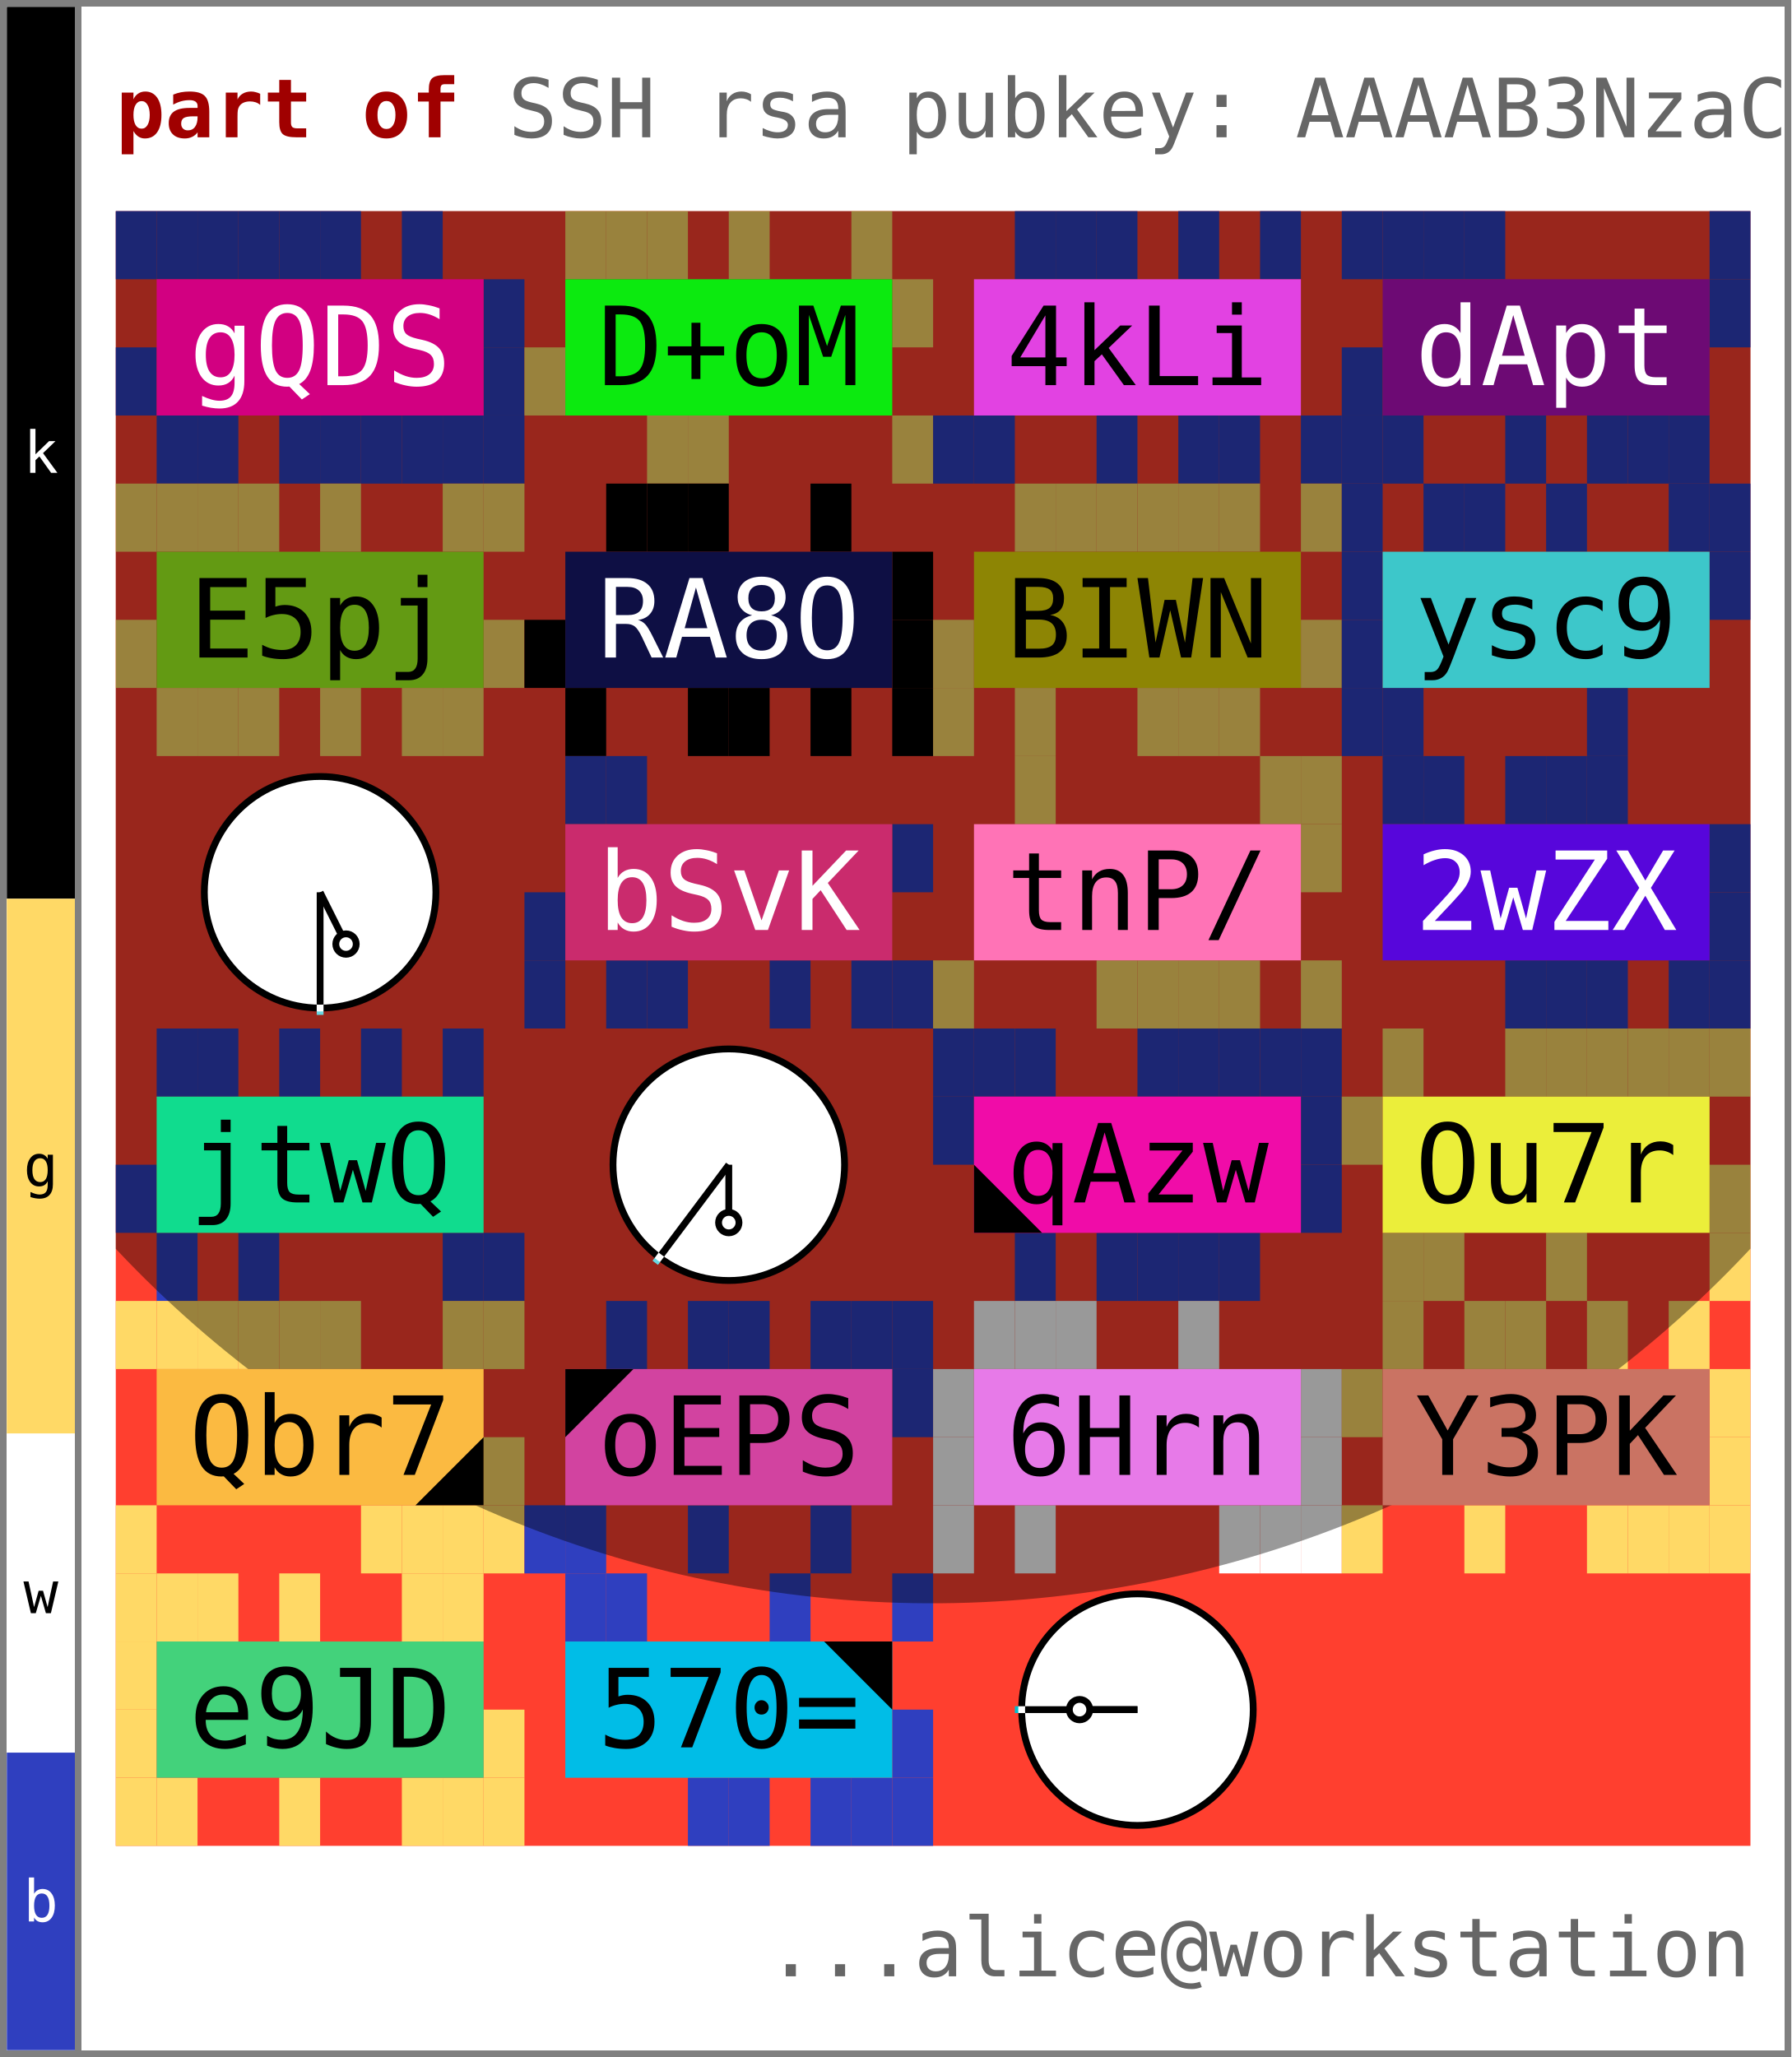
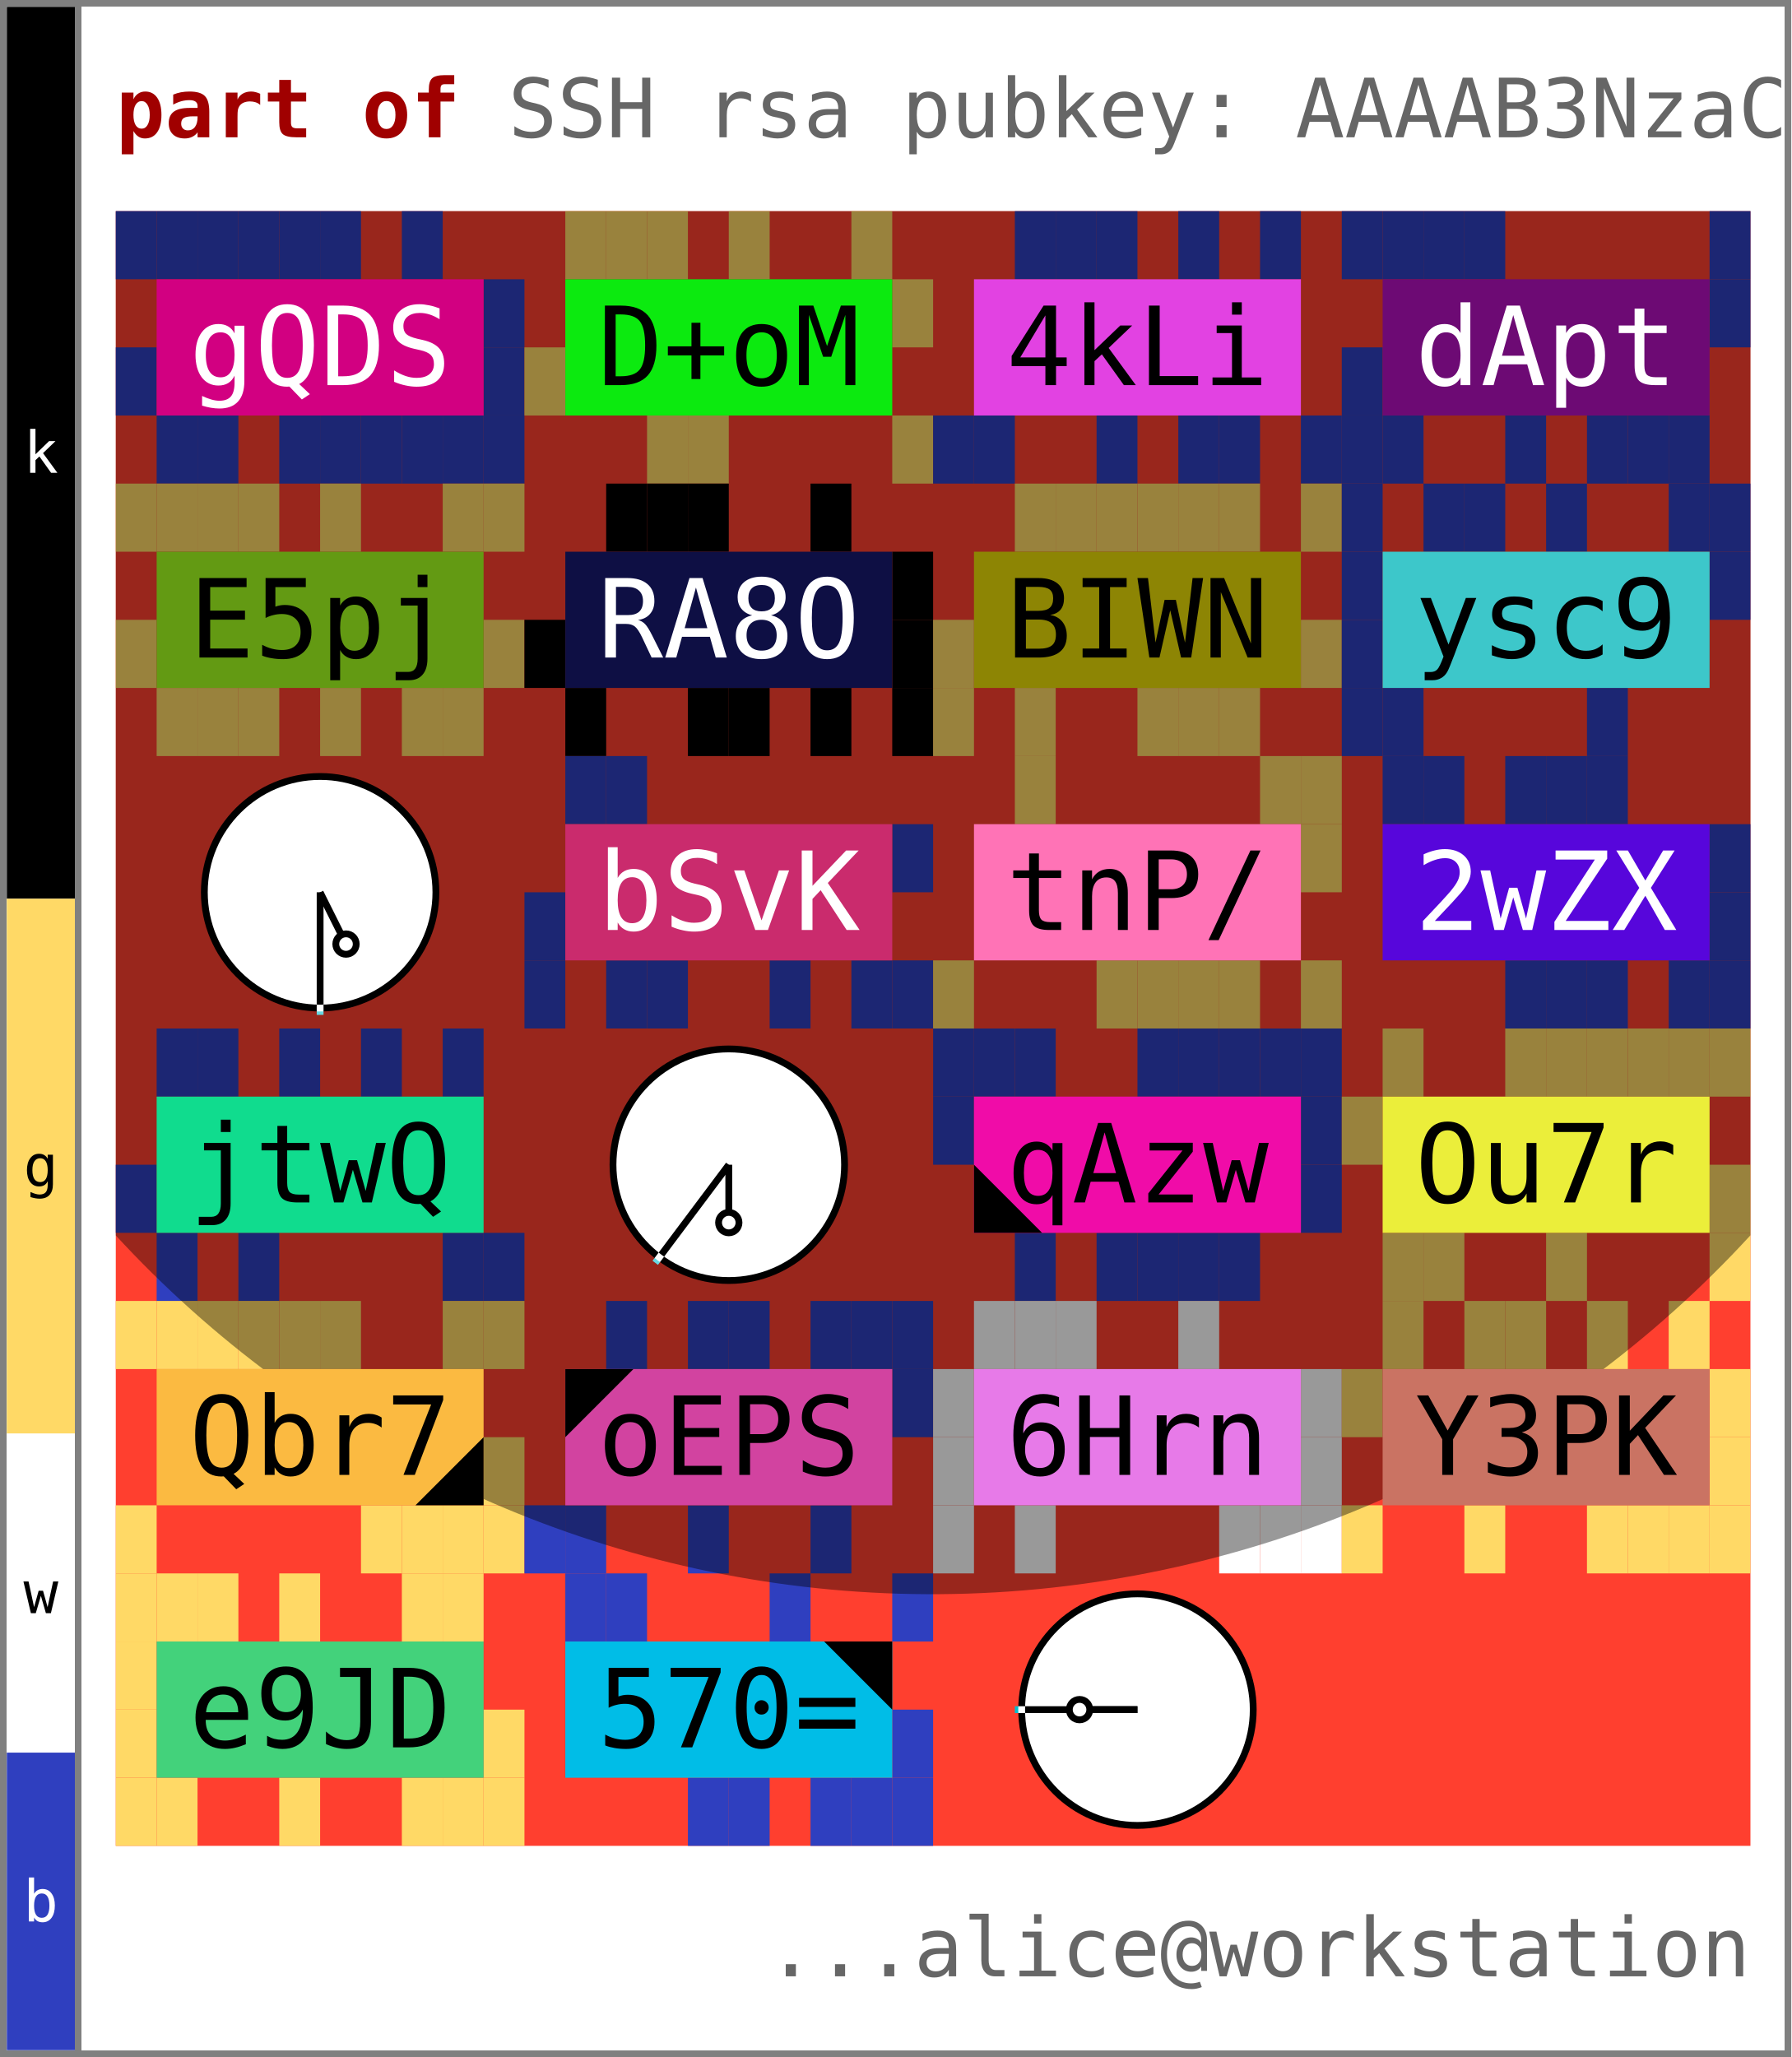
- <svg xmlns="http://www.w3.org/2000/svg" width="263.0" height="302.0" viewBox="0 0 263.0 302.0" data-entviz-version="v5" data-input-bytes="570" data-cols="4" data-rows="6" data-truncated="true">
+ <svg xmlns="http://www.w3.org/2000/svg" width="263.0" height="302.0" viewBox="0 0 263.0 302.0" data-entviz-version="v5" data-entviz-lib="0.5.0" data-input-bytes="570" data-cols="4" data-rows="6" data-truncated="true">
  <defs>
    <clipPath id="grid-clip-5bfcbf46152e32d1-4x6">
      <rect x="17.0" y="31.0" width="240.0" height="240.0" />
    </clipPath>
  </defs>
  <rect x="0" y="0" width="263.0" height="302.0" fill="#ffffff" />
  <g data-channel="grid">
    <rect x="17.0" y="31.0" width="240.0" height="240.0" fill="#ff3f2f" />
    <g>
      <rect x="17.0" y="31.0" width="6.0" height="10.0" fill="#2f3fbf" />
      <rect x="23.0" y="31.0" width="6.0" height="10.0" fill="#2f3fbf" />
      <rect x="29.0" y="31.0" width="6.0" height="10.0" fill="#2f3fbf" />
      <rect x="35.0" y="31.0" width="6.0" height="10.0" fill="#2f3fbf" />
      <rect x="41.0" y="31.0" width="6.0" height="10.0" fill="#2f3fbf" />
      <rect x="47.0" y="31.0" width="6.0" height="10.0" fill="#2f3fbf" />
      <rect x="59.0" y="31.0" width="6.0" height="10.0" fill="#2f3fbf" />
      <rect x="71.0" y="41.0" width="6.0" height="10.0" fill="#2f3fbf" />
      <rect x="71.0" y="51.0" width="6.0" height="10.0" fill="#2f3fbf" />
      <rect x="71.0" y="61.0" width="6.0" height="10.0" fill="#2f3fbf" />
      <rect x="65.0" y="61.0" width="6.0" height="10.0" fill="#2f3fbf" />
      <rect x="59.0" y="61.0" width="6.0" height="10.0" fill="#2f3fbf" />
      <rect x="53.0" y="61.0" width="6.0" height="10.0" fill="#2f3fbf" />
      <rect x="47.0" y="61.0" width="6.0" height="10.0" fill="#2f3fbf" />
      <rect x="41.0" y="61.0" width="6.0" height="10.0" fill="#2f3fbf" />
      <rect x="29.0" y="61.0" width="6.0" height="10.0" fill="#2f3fbf" />
      <rect x="23.0" y="61.0" width="6.0" height="10.0" fill="#2f3fbf" />
      <rect x="17.0" y="51.0" width="6.0" height="10.0" fill="#2f3fbf" />
      <rect x="83.0" y="31.0" width="6.0" height="10.0" fill="#ffd966" />
      <rect x="89.0" y="31.0" width="6.0" height="10.0" fill="#ffd966" />
      <rect x="95.0" y="31.0" width="6.0" height="10.0" fill="#ffd966" />
      <rect x="107.0" y="31.0" width="6.0" height="10.0" fill="#ffd966" />
      <rect x="125.0" y="31.0" width="6.0" height="10.0" fill="#ffd966" />
      <rect x="131.0" y="41.0" width="6.0" height="10.0" fill="#ffd966" />
      <rect x="131.0" y="61.0" width="6.0" height="10.0" fill="#ffd966" />
      <rect x="101.0" y="61.0" width="6.0" height="10.0" fill="#ffd966" />
      <rect x="95.0" y="61.0" width="6.0" height="10.0" fill="#ffd966" />
      <rect x="77.0" y="51.0" width="6.0" height="10.0" fill="#ffd966" />
      <rect x="149.0" y="31.0" width="6.0" height="10.0" fill="#2f3fbf" />
      <rect x="155.0" y="31.0" width="6.0" height="10.0" fill="#2f3fbf" />
      <rect x="161.0" y="31.0" width="6.0" height="10.0" fill="#2f3fbf" />
      <rect x="173.0" y="31.0" width="6.0" height="10.0" fill="#2f3fbf" />
      <rect x="185.0" y="31.0" width="6.0" height="10.0" fill="#2f3fbf" />
      <rect x="191.0" y="61.0" width="6.0" height="10.0" fill="#2f3fbf" />
      <rect x="179.0" y="61.0" width="6.0" height="10.0" fill="#2f3fbf" />
      <rect x="173.0" y="61.0" width="6.0" height="10.0" fill="#2f3fbf" />
      <rect x="161.0" y="61.0" width="6.0" height="10.0" fill="#2f3fbf" />
      <rect x="143.0" y="61.0" width="6.0" height="10.0" fill="#2f3fbf" />
      <rect x="137.0" y="61.0" width="6.0" height="10.0" fill="#2f3fbf" />
      <rect x="197.0" y="31.0" width="6.0" height="10.0" fill="#2f3fbf" />
      <rect x="203.0" y="31.0" width="6.0" height="10.0" fill="#2f3fbf" />
      <rect x="209.0" y="31.0" width="6.0" height="10.0" fill="#2f3fbf" />
      <rect x="215.0" y="31.0" width="6.0" height="10.0" fill="#2f3fbf" />
      <rect x="251.0" y="31.0" width="6.0" height="10.0" fill="#2f3fbf" />
      <rect x="251.0" y="41.0" width="6.0" height="10.0" fill="#2f3fbf" />
      <rect x="245.0" y="61.0" width="6.0" height="10.0" fill="#2f3fbf" />
      <rect x="239.0" y="61.0" width="6.0" height="10.0" fill="#2f3fbf" />
      <rect x="233.0" y="61.0" width="6.0" height="10.0" fill="#2f3fbf" />
      <rect x="221.0" y="61.0" width="6.0" height="10.0" fill="#2f3fbf" />
      <rect x="203.0" y="61.0" width="6.0" height="10.0" fill="#2f3fbf" />
      <rect x="197.0" y="61.0" width="6.0" height="10.0" fill="#2f3fbf" />
      <rect x="197.0" y="51.0" width="6.0" height="10.0" fill="#2f3fbf" />
      <rect x="17.0" y="71.0" width="6.0" height="10.0" fill="#ffd966" />
      <rect x="23.0" y="71.0" width="6.0" height="10.0" fill="#ffd966" />
      <rect x="29.0" y="71.0" width="6.0" height="10.0" fill="#ffd966" />
      <rect x="35.0" y="71.0" width="6.0" height="10.0" fill="#ffd966" />
      <rect x="47.0" y="71.0" width="6.0" height="10.0" fill="#ffd966" />
      <rect x="65.0" y="71.0" width="6.0" height="10.0" fill="#ffd966" />
      <rect x="71.0" y="71.0" width="6.0" height="10.0" fill="#ffd966" />
      <rect x="71.0" y="91.0" width="6.0" height="10.0" fill="#ffd966" />
      <rect x="65.0" y="101.0" width="6.0" height="10.0" fill="#ffd966" />
      <rect x="59.0" y="101.0" width="6.0" height="10.0" fill="#ffd966" />
      <rect x="47.0" y="101.0" width="6.0" height="10.0" fill="#ffd966" />
      <rect x="35.0" y="101.0" width="6.0" height="10.0" fill="#ffd966" />
      <rect x="29.0" y="101.0" width="6.0" height="10.0" fill="#ffd966" />
      <rect x="23.0" y="101.0" width="6.0" height="10.0" fill="#ffd966" />
      <rect x="17.0" y="91.0" width="6.0" height="10.0" fill="#ffd966" />
      <rect x="89.0" y="71.0" width="6.0" height="10.0" fill="#000000" />
      <rect x="95.0" y="71.0" width="6.0" height="10.0" fill="#000000" />
      <rect x="101.0" y="71.0" width="6.0" height="10.0" fill="#000000" />
      <rect x="119.0" y="71.0" width="6.0" height="10.0" fill="#000000" />
      <rect x="131.0" y="81.0" width="6.0" height="10.0" fill="#000000" />
      <rect x="131.0" y="91.0" width="6.0" height="10.0" fill="#000000" />
      <rect x="131.0" y="101.0" width="6.0" height="10.0" fill="#000000" />
      <rect x="119.0" y="101.0" width="6.0" height="10.0" fill="#000000" />
      <rect x="107.0" y="101.0" width="6.0" height="10.0" fill="#000000" />
      <rect x="101.0" y="101.0" width="6.0" height="10.0" fill="#000000" />
      <rect x="83.0" y="101.0" width="6.0" height="10.0" fill="#000000" />
      <rect x="77.0" y="91.0" width="6.0" height="10.0" fill="#000000" />
      <rect x="149.0" y="71.0" width="6.0" height="10.0" fill="#ffd966" />
      <rect x="155.0" y="71.0" width="6.0" height="10.0" fill="#ffd966" />
      <rect x="161.0" y="71.0" width="6.0" height="10.0" fill="#ffd966" />
      <rect x="167.0" y="71.0" width="6.0" height="10.0" fill="#ffd966" />
      <rect x="173.0" y="71.0" width="6.0" height="10.0" fill="#ffd966" />
      <rect x="179.0" y="71.0" width="6.0" height="10.0" fill="#ffd966" />
      <rect x="191.0" y="71.0" width="6.0" height="10.0" fill="#ffd966" />
      <rect x="191.0" y="91.0" width="6.0" height="10.0" fill="#ffd966" />
      <rect x="179.0" y="101.0" width="6.0" height="10.0" fill="#ffd966" />
      <rect x="173.0" y="101.0" width="6.0" height="10.0" fill="#ffd966" />
      <rect x="167.0" y="101.0" width="6.0" height="10.0" fill="#ffd966" />
      <rect x="149.0" y="101.0" width="6.0" height="10.0" fill="#ffd966" />
      <rect x="137.0" y="101.0" width="6.0" height="10.0" fill="#ffd966" />
      <rect x="137.0" y="91.0" width="6.0" height="10.0" fill="#ffd966" />
      <rect x="197.0" y="71.0" width="6.0" height="10.0" fill="#2f3fbf" />
      <rect x="209.0" y="71.0" width="6.0" height="10.0" fill="#2f3fbf" />
      <rect x="215.0" y="71.0" width="6.0" height="10.0" fill="#2f3fbf" />
      <rect x="227.0" y="71.0" width="6.0" height="10.0" fill="#2f3fbf" />
      <rect x="245.0" y="71.0" width="6.0" height="10.0" fill="#2f3fbf" />
      <rect x="251.0" y="71.0" width="6.0" height="10.0" fill="#2f3fbf" />
      <rect x="251.0" y="81.0" width="6.0" height="10.0" fill="#2f3fbf" />
      <rect x="233.0" y="101.0" width="6.0" height="10.0" fill="#2f3fbf" />
      <rect x="203.0" y="101.0" width="6.0" height="10.0" fill="#2f3fbf" />
      <rect x="197.0" y="101.0" width="6.0" height="10.0" fill="#2f3fbf" />
      <rect x="197.0" y="91.0" width="6.0" height="10.0" fill="#2f3fbf" />
      <rect x="197.0" y="81.0" width="6.0" height="10.0" fill="#2f3fbf" />
      <rect x="83.0" y="111.0" width="6.0" height="10.0" fill="#2f3fbf" />
      <rect x="89.0" y="111.0" width="6.0" height="10.0" fill="#2f3fbf" />
      <rect x="131.0" y="121.0" width="6.0" height="10.0" fill="#2f3fbf" />
      <rect x="131.0" y="141.0" width="6.0" height="10.0" fill="#2f3fbf" />
      <rect x="125.0" y="141.0" width="6.0" height="10.0" fill="#2f3fbf" />
      <rect x="113.0" y="141.0" width="6.0" height="10.0" fill="#2f3fbf" />
      <rect x="95.0" y="141.0" width="6.0" height="10.0" fill="#2f3fbf" />
      <rect x="89.0" y="141.0" width="6.0" height="10.0" fill="#2f3fbf" />
      <rect x="77.0" y="141.0" width="6.0" height="10.0" fill="#2f3fbf" />
      <rect x="77.0" y="131.0" width="6.0" height="10.0" fill="#2f3fbf" />
      <rect x="149.0" y="111.0" width="6.0" height="10.0" fill="#ffd966" />
      <rect x="185.0" y="111.0" width="6.0" height="10.0" fill="#ffd966" />
      <rect x="191.0" y="111.0" width="6.0" height="10.0" fill="#ffd966" />
      <rect x="191.0" y="121.0" width="6.0" height="10.0" fill="#ffd966" />
      <rect x="191.0" y="141.0" width="6.0" height="10.0" fill="#ffd966" />
      <rect x="179.0" y="141.0" width="6.0" height="10.0" fill="#ffd966" />
      <rect x="173.0" y="141.0" width="6.0" height="10.0" fill="#ffd966" />
      <rect x="167.0" y="141.0" width="6.0" height="10.0" fill="#ffd966" />
      <rect x="161.0" y="141.0" width="6.0" height="10.0" fill="#ffd966" />
      <rect x="137.0" y="141.0" width="6.0" height="10.0" fill="#ffd966" />
      <rect x="203.0" y="111.0" width="6.0" height="10.0" fill="#2f3fbf" />
      <rect x="209.0" y="111.0" width="6.0" height="10.0" fill="#2f3fbf" />
      <rect x="221.0" y="111.0" width="6.0" height="10.0" fill="#2f3fbf" />
      <rect x="227.0" y="111.0" width="6.0" height="10.0" fill="#2f3fbf" />
      <rect x="233.0" y="111.0" width="6.0" height="10.0" fill="#2f3fbf" />
      <rect x="251.0" y="121.0" width="6.0" height="10.0" fill="#2f3fbf" />
      <rect x="251.0" y="131.0" width="6.0" height="10.0" fill="#2f3fbf" />
      <rect x="251.0" y="141.0" width="6.0" height="10.0" fill="#2f3fbf" />
      <rect x="245.0" y="141.0" width="6.0" height="10.0" fill="#2f3fbf" />
      <rect x="233.0" y="141.0" width="6.0" height="10.0" fill="#2f3fbf" />
      <rect x="227.0" y="141.0" width="6.0" height="10.0" fill="#2f3fbf" />
      <rect x="221.0" y="141.0" width="6.0" height="10.0" fill="#2f3fbf" />
      <rect x="23.0" y="151.0" width="6.0" height="10.0" fill="#2f3fbf" />
      <rect x="29.0" y="151.0" width="6.0" height="10.0" fill="#2f3fbf" />
      <rect x="41.0" y="151.0" width="6.0" height="10.0" fill="#2f3fbf" />
      <rect x="53.0" y="151.0" width="6.0" height="10.0" fill="#2f3fbf" />
      <rect x="65.0" y="151.0" width="6.0" height="10.0" fill="#2f3fbf" />
      <rect x="71.0" y="181.0" width="6.0" height="10.0" fill="#2f3fbf" />
      <rect x="65.0" y="181.0" width="6.0" height="10.0" fill="#2f3fbf" />
      <rect x="35.0" y="181.0" width="6.0" height="10.0" fill="#2f3fbf" />
      <rect x="23.0" y="181.0" width="6.0" height="10.0" fill="#2f3fbf" />
      <rect x="17.0" y="171.0" width="6.0" height="10.0" fill="#2f3fbf" />
      <rect x="137.0" y="151.0" width="6.0" height="10.0" fill="#2f3fbf" />
      <rect x="143.0" y="151.0" width="6.0" height="10.0" fill="#2f3fbf" />
      <rect x="149.0" y="151.0" width="6.0" height="10.0" fill="#2f3fbf" />
      <rect x="167.0" y="151.0" width="6.0" height="10.0" fill="#2f3fbf" />
      <rect x="173.0" y="151.0" width="6.0" height="10.0" fill="#2f3fbf" />
      <rect x="179.0" y="151.0" width="6.0" height="10.0" fill="#2f3fbf" />
      <rect x="185.0" y="151.0" width="6.0" height="10.0" fill="#2f3fbf" />
      <rect x="191.0" y="151.0" width="6.0" height="10.0" fill="#2f3fbf" />
      <rect x="191.0" y="161.0" width="6.0" height="10.0" fill="#2f3fbf" />
      <rect x="191.0" y="171.0" width="6.0" height="10.0" fill="#2f3fbf" />
      <rect x="179.0" y="181.0" width="6.0" height="10.0" fill="#2f3fbf" />
      <rect x="173.0" y="181.0" width="6.0" height="10.0" fill="#2f3fbf" />
      <rect x="167.0" y="181.0" width="6.0" height="10.0" fill="#2f3fbf" />
      <rect x="161.0" y="181.0" width="6.0" height="10.0" fill="#2f3fbf" />
      <rect x="149.0" y="181.0" width="6.0" height="10.0" fill="#2f3fbf" />
      <rect x="137.0" y="161.0" width="6.0" height="10.0" fill="#2f3fbf" />
      <rect x="203.0" y="151.0" width="6.0" height="10.0" fill="#ffd966" />
      <rect x="221.0" y="151.0" width="6.0" height="10.0" fill="#ffd966" />
      <rect x="227.0" y="151.0" width="6.0" height="10.0" fill="#ffd966" />
      <rect x="233.0" y="151.0" width="6.0" height="10.0" fill="#ffd966" />
      <rect x="239.0" y="151.0" width="6.0" height="10.0" fill="#ffd966" />
      <rect x="245.0" y="151.0" width="6.0" height="10.0" fill="#ffd966" />
      <rect x="251.0" y="151.0" width="6.0" height="10.0" fill="#ffd966" />
      <rect x="251.0" y="171.0" width="6.0" height="10.0" fill="#ffd966" />
      <rect x="251.0" y="181.0" width="6.0" height="10.0" fill="#ffd966" />
      <rect x="227.0" y="181.0" width="6.0" height="10.0" fill="#ffd966" />
      <rect x="209.0" y="181.0" width="6.0" height="10.0" fill="#ffd966" />
      <rect x="203.0" y="181.0" width="6.0" height="10.0" fill="#ffd966" />
      <rect x="197.0" y="161.0" width="6.0" height="10.0" fill="#ffd966" />
      <rect x="17.0" y="191.0" width="6.0" height="10.0" fill="#ffd966" />
      <rect x="23.0" y="191.0" width="6.0" height="10.0" fill="#ffd966" />
      <rect x="29.0" y="191.0" width="6.0" height="10.0" fill="#ffd966" />
      <rect x="35.0" y="191.0" width="6.0" height="10.0" fill="#ffd966" />
      <rect x="41.0" y="191.0" width="6.0" height="10.0" fill="#ffd966" />
      <rect x="47.0" y="191.0" width="6.0" height="10.0" fill="#ffd966" />
      <rect x="65.0" y="191.0" width="6.0" height="10.0" fill="#ffd966" />
      <rect x="71.0" y="191.0" width="6.0" height="10.0" fill="#ffd966" />
      <rect x="71.0" y="211.0" width="6.0" height="10.0" fill="#ffd966" />
      <rect x="71.0" y="221.0" width="6.0" height="10.0" fill="#ffd966" />
      <rect x="65.0" y="221.0" width="6.0" height="10.0" fill="#ffd966" />
      <rect x="59.0" y="221.0" width="6.0" height="10.0" fill="#ffd966" />
      <rect x="53.0" y="221.0" width="6.0" height="10.0" fill="#ffd966" />
      <rect x="17.0" y="221.0" width="6.0" height="10.0" fill="#ffd966" />
      <rect x="89.0" y="191.0" width="6.0" height="10.0" fill="#2f3fbf" />
      <rect x="101.0" y="191.0" width="6.0" height="10.0" fill="#2f3fbf" />
      <rect x="107.0" y="191.0" width="6.0" height="10.0" fill="#2f3fbf" />
      <rect x="119.0" y="191.0" width="6.0" height="10.0" fill="#2f3fbf" />
      <rect x="125.0" y="191.0" width="6.0" height="10.0" fill="#2f3fbf" />
      <rect x="131.0" y="191.0" width="6.0" height="10.0" fill="#2f3fbf" />
      <rect x="131.0" y="201.0" width="6.0" height="10.0" fill="#2f3fbf" />
      <rect x="119.0" y="221.0" width="6.0" height="10.0" fill="#2f3fbf" />
      <rect x="101.0" y="221.0" width="6.0" height="10.0" fill="#2f3fbf" />
      <rect x="83.0" y="221.0" width="6.0" height="10.0" fill="#2f3fbf" />
      <rect x="77.0" y="221.0" width="6.0" height="10.0" fill="#2f3fbf" />
      <rect x="143.0" y="191.0" width="6.0" height="10.0" fill="#ffffff" />
      <rect x="149.0" y="191.0" width="6.0" height="10.0" fill="#ffffff" />
      <rect x="155.0" y="191.0" width="6.0" height="10.0" fill="#ffffff" />
      <rect x="173.0" y="191.0" width="6.0" height="10.0" fill="#ffffff" />
      <rect x="191.0" y="201.0" width="6.0" height="10.0" fill="#ffffff" />
      <rect x="191.0" y="211.0" width="6.0" height="10.0" fill="#ffffff" />
      <rect x="191.0" y="221.0" width="6.0" height="10.0" fill="#ffffff" />
      <rect x="185.0" y="221.0" width="6.0" height="10.0" fill="#ffffff" />
      <rect x="179.0" y="221.0" width="6.0" height="10.0" fill="#ffffff" />
      <rect x="149.0" y="221.0" width="6.0" height="10.0" fill="#ffffff" />
      <rect x="137.0" y="221.0" width="6.0" height="10.0" fill="#ffffff" />
      <rect x="137.0" y="211.0" width="6.0" height="10.0" fill="#ffffff" />
      <rect x="137.0" y="201.0" width="6.0" height="10.0" fill="#ffffff" />
      <rect x="203.0" y="191.0" width="6.0" height="10.0" fill="#ffd966" />
      <rect x="215.0" y="191.0" width="6.0" height="10.0" fill="#ffd966" />
      <rect x="221.0" y="191.0" width="6.0" height="10.0" fill="#ffd966" />
      <rect x="233.0" y="191.0" width="6.0" height="10.0" fill="#ffd966" />
      <rect x="245.0" y="191.0" width="6.0" height="10.0" fill="#ffd966" />
      <rect x="251.0" y="201.0" width="6.0" height="10.0" fill="#ffd966" />
      <rect x="251.0" y="211.0" width="6.0" height="10.0" fill="#ffd966" />
      <rect x="251.0" y="221.0" width="6.0" height="10.0" fill="#ffd966" />
      <rect x="245.0" y="221.0" width="6.0" height="10.0" fill="#ffd966" />
      <rect x="239.0" y="221.0" width="6.0" height="10.0" fill="#ffd966" />
      <rect x="233.0" y="221.0" width="6.0" height="10.0" fill="#ffd966" />
      <rect x="215.0" y="221.0" width="6.0" height="10.0" fill="#ffd966" />
      <rect x="197.0" y="221.0" width="6.0" height="10.0" fill="#ffd966" />
      <rect x="197.0" y="201.0" width="6.0" height="10.0" fill="#ffd966" />
      <rect x="17.0" y="231.0" width="6.0" height="10.0" fill="#ffd966" />
      <rect x="23.0" y="231.0" width="6.0" height="10.0" fill="#ffd966" />
      <rect x="29.0" y="231.0" width="6.0" height="10.0" fill="#ffd966" />
      <rect x="41.0" y="231.0" width="6.0" height="10.0" fill="#ffd966" />
      <rect x="59.0" y="231.0" width="6.0" height="10.0" fill="#ffd966" />
      <rect x="65.0" y="231.0" width="6.0" height="10.0" fill="#ffd966" />
      <rect x="71.0" y="251.0" width="6.0" height="10.0" fill="#ffd966" />
      <rect x="71.0" y="261.0" width="6.0" height="10.0" fill="#ffd966" />
      <rect x="65.0" y="261.0" width="6.0" height="10.0" fill="#ffd966" />
      <rect x="59.0" y="261.0" width="6.0" height="10.0" fill="#ffd966" />
      <rect x="41.0" y="261.0" width="6.0" height="10.0" fill="#ffd966" />
      <rect x="23.0" y="261.0" width="6.0" height="10.0" fill="#ffd966" />
      <rect x="17.0" y="261.0" width="6.0" height="10.0" fill="#ffd966" />
      <rect x="17.0" y="251.0" width="6.0" height="10.0" fill="#ffd966" />
      <rect x="17.0" y="241.0" width="6.0" height="10.0" fill="#ffd966" />
      <rect x="83.0" y="231.0" width="6.0" height="10.0" fill="#2f3fbf" />
      <rect x="89.0" y="231.0" width="6.0" height="10.0" fill="#2f3fbf" />
      <rect x="113.0" y="231.0" width="6.0" height="10.0" fill="#2f3fbf" />
      <rect x="131.0" y="231.0" width="6.0" height="10.0" fill="#2f3fbf" />
      <rect x="131.0" y="251.0" width="6.0" height="10.0" fill="#2f3fbf" />
      <rect x="131.0" y="261.0" width="6.0" height="10.0" fill="#2f3fbf" />
      <rect x="125.0" y="261.0" width="6.0" height="10.0" fill="#2f3fbf" />
      <rect x="119.0" y="261.0" width="6.0" height="10.0" fill="#2f3fbf" />
      <rect x="107.0" y="261.0" width="6.0" height="10.0" fill="#2f3fbf" />
      <rect x="101.0" y="261.0" width="6.0" height="10.0" fill="#2f3fbf" />
    </g>
-     <g clip-path="url(#grid-clip-5bfcbf46152e32d1-4x6)" data-channel="ellipse" data-ellipse-anchor-x="137.0" data-ellipse-anchor-y="71.0" data-ellipse-rx="164.3555374075579" data-ellipse-ry="164.3555374075579" data-ellipse-rotation-deg="168.0">
-       <ellipse cx="137.0" cy="71.0" rx="164.356" ry="164.356" transform="rotate(168.0 137.0 71.0)" fill="#000000" fill-opacity="0.4" />
+     <g clip-path="url(#grid-clip-5bfcbf46152e32d1-4x6)" data-channel="ellipse" data-ellipse-anchor-x="137.0" data-ellipse-anchor-y="71.0" data-ellipse-rx="163.02220407422456" data-ellipse-ry="163.02220407422456" data-ellipse-rotation-deg="168.0">
+       <ellipse cx="137.0" cy="71.0" rx="163.022" ry="163.022" transform="rotate(168.0 137.0 71.0)" fill="#000000" fill-opacity="0.4" />
    </g>
    <g>
      <g data-channel="cell" data-cell-index="0" data-cell-row="0" data-cell-col="0">
        <rect x="23.0" y="41.0" width="48.0" height="20.0" fill="#d20081" />
        <text x="47.0" y="51.0" fill="#ffffff" style="font-family: &quot;DejaVu Sans Mono&quot;, &quot;Consolas&quot;, &quot;Menlo&quot;, &quot;Liberation Mono&quot;, monospace; font-size: 16.0px;" text-anchor="middle" dominant-baseline="central">gQDS</text>
      </g>
      <g data-channel="cell" data-cell-index="1" data-cell-row="0" data-cell-col="1">
        <rect x="83.0" y="41.0" width="48.0" height="20.0" fill="#0cea0f" />
        <text x="107.0" y="51.0" fill="#000000" style="font-family: &quot;DejaVu Sans Mono&quot;, &quot;Consolas&quot;, &quot;Menlo&quot;, &quot;Liberation Mono&quot;, monospace; font-size: 16.0px;" text-anchor="middle" dominant-baseline="central">D+oM</text>
      </g>
      <g data-channel="cell" data-cell-index="2" data-cell-row="0" data-cell-col="2">
        <rect x="143.0" y="41.0" width="48.0" height="20.0" fill="#e242e2" />
        <text x="167.0" y="51.0" fill="#000000" style="font-family: &quot;DejaVu Sans Mono&quot;, &quot;Consolas&quot;, &quot;Menlo&quot;, &quot;Liberation Mono&quot;, monospace; font-size: 16.0px;" text-anchor="middle" dominant-baseline="central">4kLi</text>
      </g>
      <g data-channel="cell" data-cell-index="3" data-cell-row="0" data-cell-col="3">
        <rect x="203.0" y="41.0" width="48.0" height="20.0" fill="#6d0a74" />
        <text x="227.0" y="51.0" fill="#ffffff" style="font-family: &quot;DejaVu Sans Mono&quot;, &quot;Consolas&quot;, &quot;Menlo&quot;, &quot;Liberation Mono&quot;, monospace; font-size: 16.0px;" text-anchor="middle" dominant-baseline="central">dApt</text>
      </g>
      <g data-channel="cell" data-cell-index="4" data-cell-row="1" data-cell-col="0">
        <rect x="23.0" y="81.0" width="48.0" height="20.0" fill="#639a13" />
        <text x="47.0" y="91.0" fill="#000000" style="font-family: &quot;DejaVu Sans Mono&quot;, &quot;Consolas&quot;, &quot;Menlo&quot;, &quot;Liberation Mono&quot;, monospace; font-size: 16.0px;" text-anchor="middle" dominant-baseline="central">E5pj</text>
      </g>
      <g data-channel="cell" data-cell-index="5" data-cell-row="1" data-cell-col="1">
        <rect x="83.0" y="81.0" width="48.0" height="20.0" fill="#0e0f44" />
        <text x="107.0" y="91.0" fill="#ffffff" style="font-family: &quot;DejaVu Sans Mono&quot;, &quot;Consolas&quot;, &quot;Menlo&quot;, &quot;Liberation Mono&quot;, monospace; font-size: 16.0px;" text-anchor="middle" dominant-baseline="central">RA8O</text>
      </g>
      <g data-channel="cell" data-cell-index="6" data-cell-row="1" data-cell-col="2">
        <rect x="143.0" y="81.0" width="48.0" height="20.0" fill="#8d8504" />
        <text x="167.0" y="91.0" fill="#000000" style="font-family: &quot;DejaVu Sans Mono&quot;, &quot;Consolas&quot;, &quot;Menlo&quot;, &quot;Liberation Mono&quot;, monospace; font-size: 16.0px;" text-anchor="middle" dominant-baseline="central">BIWN</text>
      </g>
      <g data-channel="cell" data-cell-index="7" data-cell-row="1" data-cell-col="3">
        <rect x="203.0" y="81.0" width="48.0" height="20.0" fill="#3dc7ca" />
        <text x="227.0" y="91.0" fill="#000000" style="font-family: &quot;DejaVu Sans Mono&quot;, &quot;Consolas&quot;, &quot;Menlo&quot;, &quot;Liberation Mono&quot;, monospace; font-size: 16.0px;" text-anchor="middle" dominant-baseline="central">ysc9</text>
      </g>
      <g data-channel="cell" data-cell-index="8" data-cell-row="2" data-cell-col="0" data-cell-blank="true" data-cell-blank-marker="true">
        <circle cx="47.0" cy="131.0" r="17.0" fill="#ffffff" stroke="#000000" stroke-width="1" />
        <line x1="47.0" y1="131.0" x2="47.0" y2="149.0" stroke="#ffffff" style="mix-blend-mode: difference" stroke-width="1" />
        <line x1="47.0" y1="131.0" x2="50.801" y2="138.603" stroke="#000000" stroke-width="1" />
        <circle cx="50.801" cy="138.603" r="1.5" fill="#ffffff" stroke="#000000" stroke-width="1" />
      </g>
      <g data-channel="cell" data-cell-index="9" data-cell-row="2" data-cell-col="1">
        <rect x="83.0" y="121.0" width="48.0" height="20.0" fill="#ca2b6d" />
        <text x="107.0" y="131.0" fill="#ffffff" style="font-family: &quot;DejaVu Sans Mono&quot;, &quot;Consolas&quot;, &quot;Menlo&quot;, &quot;Liberation Mono&quot;, monospace; font-size: 16.0px;" text-anchor="middle" dominant-baseline="central">bSvK</text>
      </g>
      <g data-channel="cell" data-cell-index="10" data-cell-row="2" data-cell-col="2">
        <rect x="143.0" y="121.0" width="48.0" height="20.0" fill="#ff73b6" />
        <text x="167.0" y="131.0" fill="#000000" style="font-family: &quot;DejaVu Sans Mono&quot;, &quot;Consolas&quot;, &quot;Menlo&quot;, &quot;Liberation Mono&quot;, monospace; font-size: 16.0px;" text-anchor="middle" dominant-baseline="central">tnP/</text>
      </g>
      <g data-channel="cell" data-cell-index="11" data-cell-row="2" data-cell-col="3">
        <rect x="203.0" y="121.0" width="48.0" height="20.0" fill="#5706db" />
        <text x="227.0" y="131.0" fill="#ffffff" style="font-family: &quot;DejaVu Sans Mono&quot;, &quot;Consolas&quot;, &quot;Menlo&quot;, &quot;Liberation Mono&quot;, monospace; font-size: 16.0px;" text-anchor="middle" dominant-baseline="central">2wZX</text>
      </g>
      <g data-channel="cell" data-cell-index="12" data-cell-row="3" data-cell-col="0">
        <rect x="23.0" y="161.0" width="48.0" height="20.0" fill="#10dc8e" />
        <text x="47.0" y="171.0" fill="#000000" style="font-family: &quot;DejaVu Sans Mono&quot;, &quot;Consolas&quot;, &quot;Menlo&quot;, &quot;Liberation Mono&quot;, monospace; font-size: 16.0px;" text-anchor="middle" dominant-baseline="central">jtwQ</text>
      </g>
      <g data-channel="cell" data-cell-index="13" data-cell-row="3" data-cell-col="1" data-cell-blank="true" data-cell-blank-marker="true">
        <circle cx="107.0" cy="171.0" r="17.0" fill="#ffffff" stroke="#000000" stroke-width="1" />
        <line x1="107.0" y1="171.0" x2="96.2" y2="185.4" stroke="#ffffff" style="mix-blend-mode: difference" stroke-width="1" />
        <line x1="107.0" y1="171.0" x2="107.0" y2="179.5" stroke="#000000" stroke-width="1" />
        <circle cx="107.0" cy="179.5" r="1.5" fill="#ffffff" stroke="#000000" stroke-width="1" />
      </g>
      <g data-channel="cell" data-cell-index="14" data-cell-row="3" data-cell-col="2" data-cell-quartile="4">
        <rect x="143.0" y="161.0" width="48.0" height="20.0" fill="#f00ca8" />
        <text x="167.0" y="171.0" fill="#000000" style="font-family: &quot;DejaVu Sans Mono&quot;, &quot;Consolas&quot;, &quot;Menlo&quot;, &quot;Liberation Mono&quot;, monospace; font-size: 16.0px;" text-anchor="middle" dominant-baseline="central">qAzw</text>
        <polygon points="143.0,181.0 143.0,171.0 153.0,181.0" fill="#000000" />
      </g>
      <g data-channel="cell" data-cell-index="15" data-cell-row="3" data-cell-col="3">
        <rect x="203.0" y="161.0" width="48.0" height="20.0" fill="#ebee3a" />
        <text x="227.0" y="171.0" fill="#000000" style="font-family: &quot;DejaVu Sans Mono&quot;, &quot;Consolas&quot;, &quot;Menlo&quot;, &quot;Liberation Mono&quot;, monospace; font-size: 16.0px;" text-anchor="middle" dominant-baseline="central">Ou7r</text>
      </g>
      <g data-channel="cell" data-cell-index="16" data-cell-row="4" data-cell-col="0" data-cell-quartile="3">
        <rect x="23.0" y="201.0" width="48.0" height="20.0" fill="#fbba41" />
        <text x="47.0" y="211.0" fill="#000000" style="font-family: &quot;DejaVu Sans Mono&quot;, &quot;Consolas&quot;, &quot;Menlo&quot;, &quot;Liberation Mono&quot;, monospace; font-size: 16.0px;" text-anchor="middle" dominant-baseline="central">Qbr7</text>
        <polygon points="71.0,221.0 71.0,211.0 61.0,221.0" fill="#000000" />
      </g>
      <g data-channel="cell" data-cell-index="17" data-cell-row="4" data-cell-col="1" data-cell-quartile="1">
        <rect x="83.0" y="201.0" width="48.0" height="20.0" fill="#d243a0" />
        <text x="107.0" y="211.0" fill="#000000" style="font-family: &quot;DejaVu Sans Mono&quot;, &quot;Consolas&quot;, &quot;Menlo&quot;, &quot;Liberation Mono&quot;, monospace; font-size: 16.0px;" text-anchor="middle" dominant-baseline="central">oEPS</text>
        <polygon points="83.0,201.0 93.0,201.0 83.0,211.0" fill="#000000" />
      </g>
      <g data-channel="cell" data-cell-index="18" data-cell-row="4" data-cell-col="2">
        <rect x="143.0" y="201.0" width="48.0" height="20.0" fill="#e77ae8" />
        <text x="167.0" y="211.0" fill="#000000" style="font-family: &quot;DejaVu Sans Mono&quot;, &quot;Consolas&quot;, &quot;Menlo&quot;, &quot;Liberation Mono&quot;, monospace; font-size: 16.0px;" text-anchor="middle" dominant-baseline="central">6Hrn</text>
      </g>
      <g data-channel="cell" data-cell-index="19" data-cell-row="4" data-cell-col="3">
        <rect x="203.0" y="201.0" width="48.0" height="20.0" fill="#ca7363" />
        <text x="227.0" y="211.0" fill="#000000" style="font-family: &quot;DejaVu Sans Mono&quot;, &quot;Consolas&quot;, &quot;Menlo&quot;, &quot;Liberation Mono&quot;, monospace; font-size: 16.0px;" text-anchor="middle" dominant-baseline="central">Y3PK</text>
      </g>
      <g data-channel="cell" data-cell-index="20" data-cell-row="5" data-cell-col="0">
        <rect x="23.0" y="241.0" width="48.0" height="20.0" fill="#43d27b" />
        <text x="47.0" y="251.0" fill="#000000" style="font-family: &quot;DejaVu Sans Mono&quot;, &quot;Consolas&quot;, &quot;Menlo&quot;, &quot;Liberation Mono&quot;, monospace; font-size: 16.0px;" text-anchor="middle" dominant-baseline="central">e9JD</text>
      </g>
      <g data-channel="cell" data-cell-index="21" data-cell-row="5" data-cell-col="1" data-cell-quartile="2">
        <rect x="83.0" y="241.0" width="48.0" height="20.0" fill="#00bde7" />
        <text x="107.0" y="251.0" fill="#000000" style="font-family: &quot;DejaVu Sans Mono&quot;, &quot;Consolas&quot;, &quot;Menlo&quot;, &quot;Liberation Mono&quot;, monospace; font-size: 16.0px;" text-anchor="middle" dominant-baseline="central">570=</text>
        <polygon points="131.0,241.0 121.0,241.0 131.0,251.0" fill="#000000" />
      </g>
      <g data-channel="cell" data-cell-index="22" data-cell-row="5" data-cell-col="2" data-cell-blank="true" data-cell-blank-marker="true">
        <circle cx="167.0" cy="251.0" r="17.0" fill="#ffffff" stroke="#000000" stroke-width="1" />
        <line x1="167.0" y1="251.0" x2="149.0" y2="251.0" stroke="#ffffff" style="mix-blend-mode: difference" stroke-width="1" />
        <line x1="167.0" y1="251.0" x2="158.5" y2="251.0" stroke="#000000" stroke-width="1" />
        <circle cx="158.5" cy="251.0" r="1.5" fill="#ffffff" stroke="#000000" stroke-width="1" />
      </g>
      <g data-channel="cell" data-cell-index="23" data-cell-row="5" data-cell-col="3" data-cell-blank="true" />
    </g>
  </g>
  <g data-channel="color-bar">
    <g data-color-bar-rank="0" data-color-bar-band="K">
      <rect x="1" y="1" width="10.0" height="130.949" fill="#000000" />
      <text x="6.0" y="66.474" fill="#ffffff" style="font-family: &quot;DejaVu Sans Mono&quot;, &quot;Consolas&quot;, &quot;Menlo&quot;, &quot;Liberation Mono&quot;, monospace; font-size: 8.5px;" text-anchor="middle" dominant-baseline="central" data-color-bar-letter="true">k</text>
    </g>
    <g data-color-bar-rank="1" data-color-bar-band="G">
      <rect x="1" y="131.949" width="10.0" height="78.529" fill="#ffd966" />
      <text x="6.0" y="171.213" fill="#000000" style="font-family: &quot;DejaVu Sans Mono&quot;, &quot;Consolas&quot;, &quot;Menlo&quot;, &quot;Liberation Mono&quot;, monospace; font-size: 8.5px;" text-anchor="middle" dominant-baseline="central" data-color-bar-letter="true">g</text>
    </g>
    <g data-color-bar-rank="2" data-color-bar-band="W">
      <rect x="1" y="210.478" width="10.0" height="46.835" fill="#ffffff" />
      <text x="6.0" y="233.895" fill="#000000" style="font-family: &quot;DejaVu Sans Mono&quot;, &quot;Consolas&quot;, &quot;Menlo&quot;, &quot;Liberation Mono&quot;, monospace; font-size: 8.5px;" text-anchor="middle" dominant-baseline="central" data-color-bar-letter="true">w</text>
    </g>
    <g data-color-bar-rank="3" data-color-bar-band="B">
      <rect x="1" y="257.313" width="10.0" height="43.687" fill="#2f3fbf" />
      <text x="6.0" y="279.156" fill="#ffffff" style="font-family: &quot;DejaVu Sans Mono&quot;, &quot;Consolas&quot;, &quot;Menlo&quot;, &quot;Liberation Mono&quot;, monospace; font-size: 8.5px;" text-anchor="middle" dominant-baseline="central" data-color-bar-letter="true">b</text>
    </g>
  </g>
  <g data-channel="label-top">
    <text x="17.0" y="16.0" fill="#a00000" style="font-family: &quot;DejaVu Sans Mono&quot;, &quot;Consolas&quot;, &quot;Menlo&quot;, &quot;Liberation Mono&quot;, monospace; font-size: 12.0px;" dominant-baseline="central" font-weight="bold">part of </text>
    <text x="74.6" y="16.0" fill="#666666" style="font-family: &quot;DejaVu Sans Mono&quot;, &quot;Consolas&quot;, &quot;Menlo&quot;, &quot;Liberation Mono&quot;, monospace; font-size: 12.0px;" dominant-baseline="central">SSH rsa pubkey: AAAAB3NzaC1yc2EAAAADAQABAAAB...</text>
  </g>
  <g data-channel="label-bottom">
    <text x="257.0" y="286.0" fill="#666666" style="font-family: &quot;DejaVu Sans Mono&quot;, &quot;Consolas&quot;, &quot;Menlo&quot;, &quot;Liberation Mono&quot;, monospace; font-size: 12.0px;" text-anchor="end" dominant-baseline="central">...alice@workstation</text>
  </g>
  <line x1="0" y1="0.5" x2="263.0" y2="0.5" stroke="#808080" stroke-width="1" shape-rendering="crispEdges" />
  <line x1="262.5" y1="0" x2="262.5" y2="302.0" stroke="#808080" stroke-width="1" shape-rendering="crispEdges" />
  <line x1="0" y1="301.5" x2="263.0" y2="301.5" stroke="#808080" stroke-width="1" shape-rendering="crispEdges" />
  <line x1="0.5" y1="0" x2="0.5" y2="302.0" stroke="#808080" stroke-width="1" shape-rendering="crispEdges" />
  <line x1="11.5" y1="0" x2="11.5" y2="302.0" stroke="#808080" stroke-width="1" shape-rendering="crispEdges" />
</svg>
